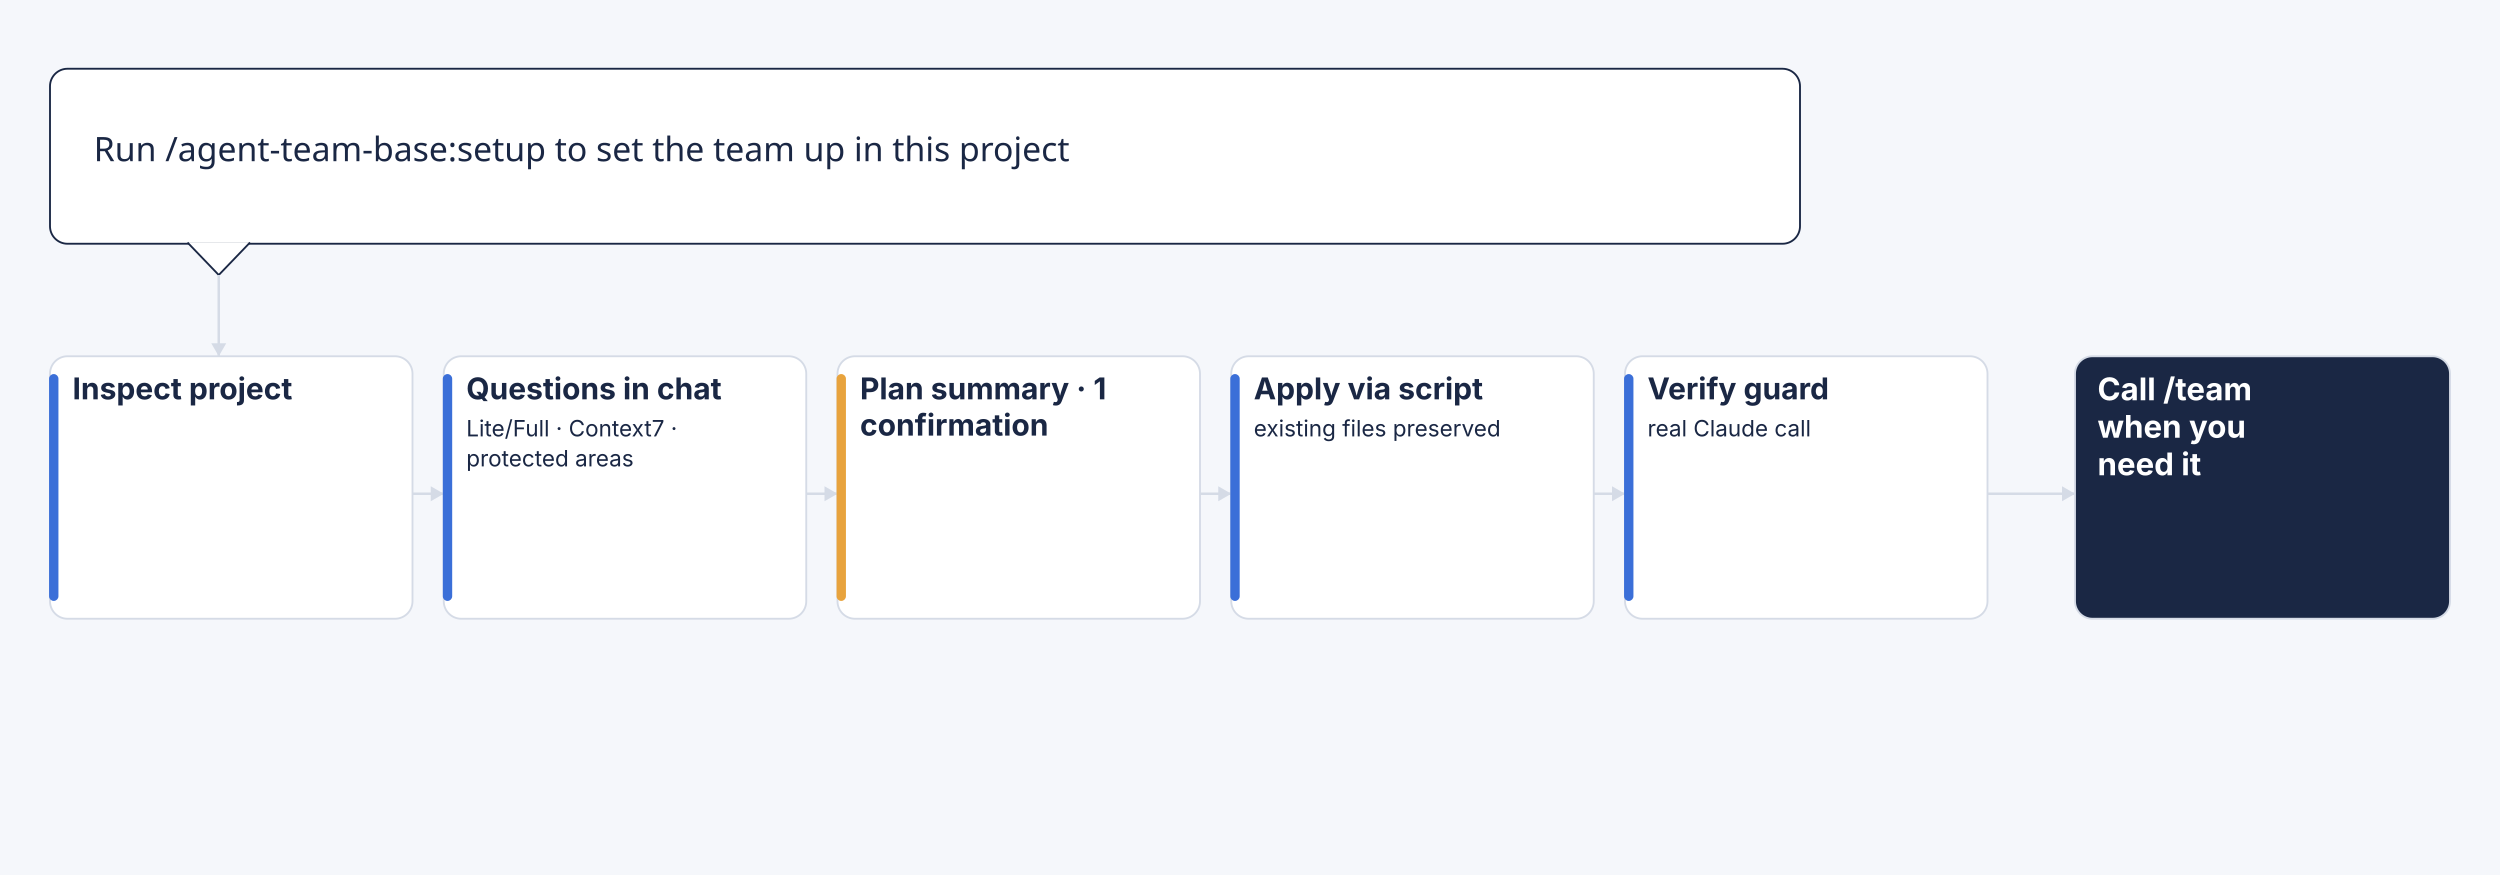
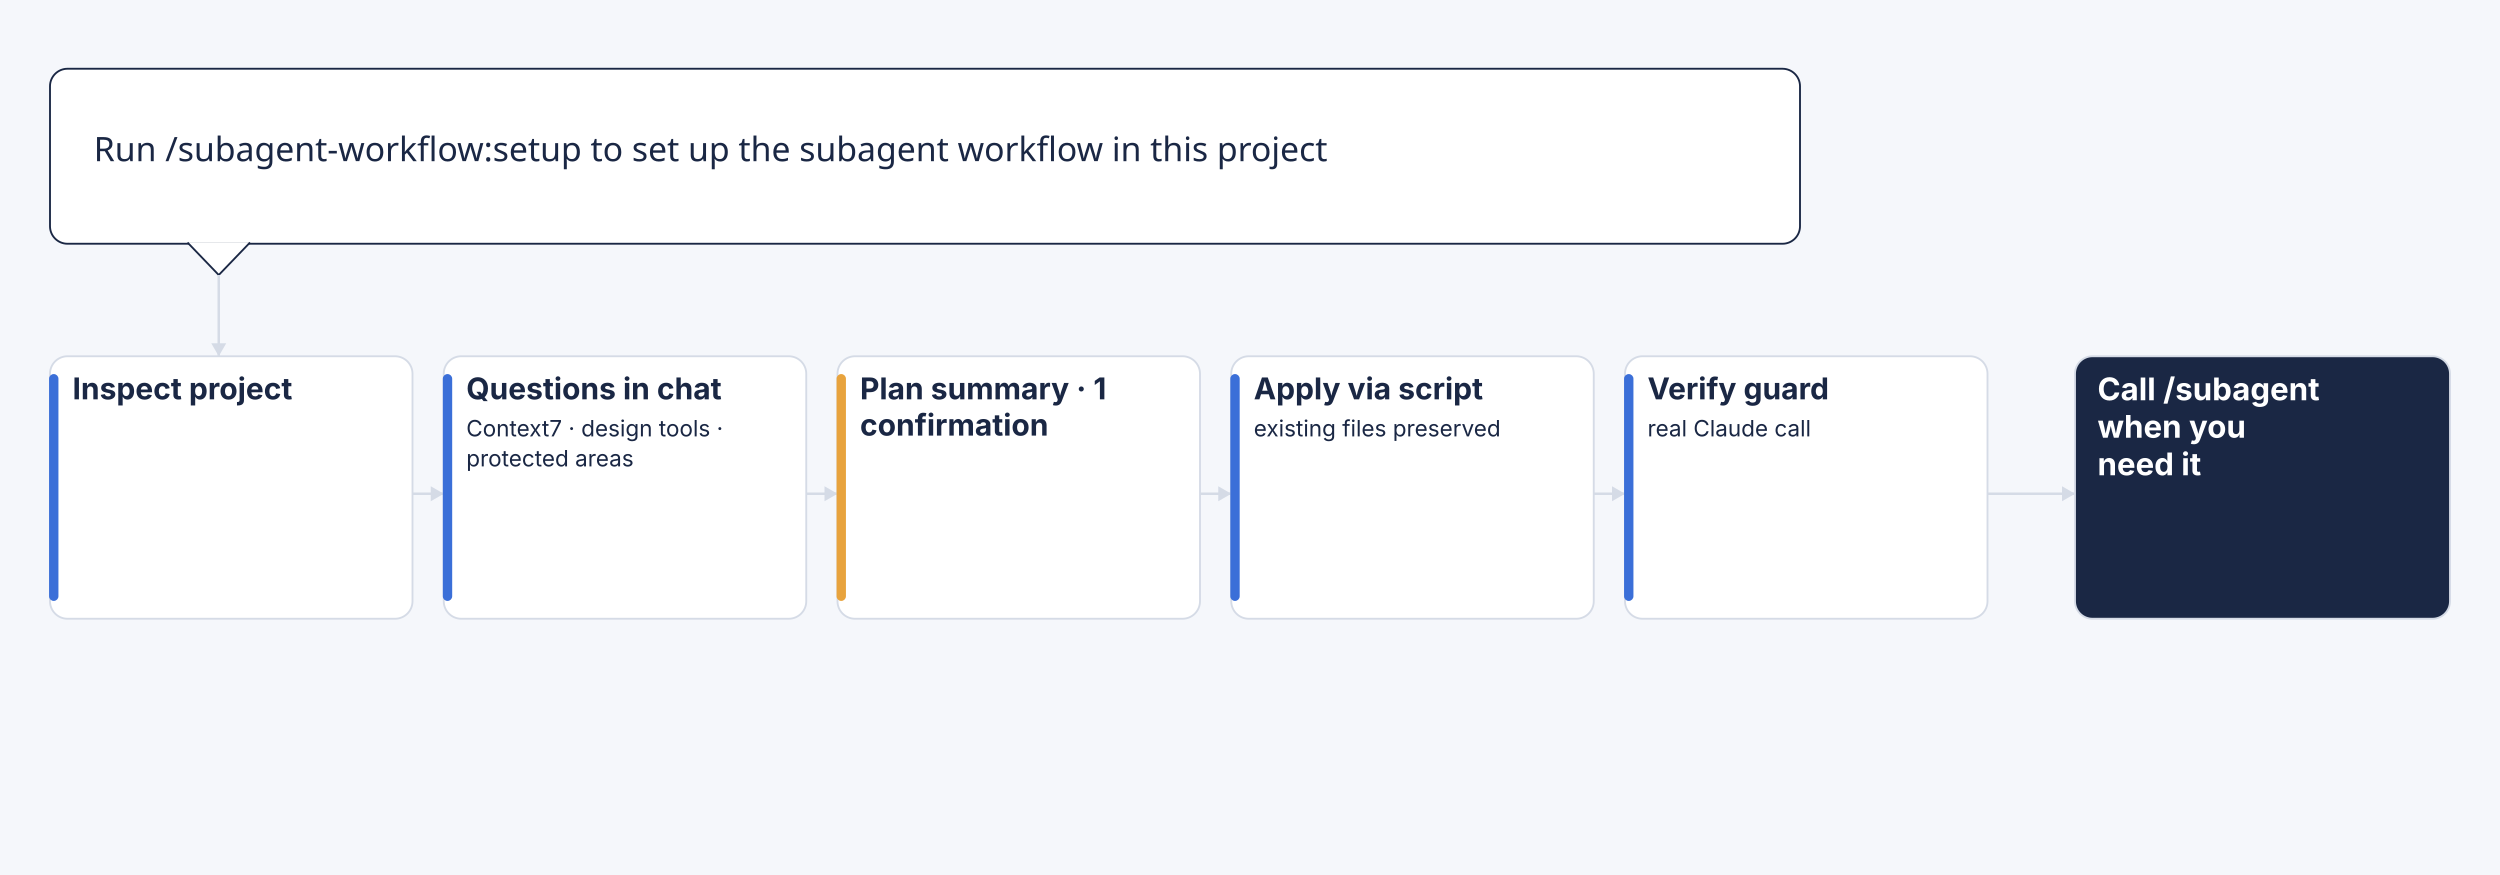
<svg xmlns="http://www.w3.org/2000/svg" width="2000" height="700" viewBox="0 0 2000 700">
  <rect width="2000" height="700" fill="#F5F7FB" />
  <rect x="40" y="55" width="1400" height="140" rx="14" fill="white" stroke="#1A2744" stroke-width="1.5" />
  <path d="M 150 194 L 175 220 L 200 194" fill="white" stroke="#1A2744" stroke-width="1.5" />
-   <text x="75" y="108" dominant-baseline="text-before-edge" font-family="Consolas, Noto Sans KR, sans-serif" font-size="27" font-weight="400" fill="#1A2744">Run /agent-team-base:setup to set the team up in this project</text>
+   <text x="75" y="108" dominant-baseline="text-before-edge" font-family="Consolas, Noto Sans KR, sans-serif" font-size="27" font-weight="400" fill="#1A2744">Run /subagent-workflow:setup to set up the subagent workflow in this project</text>
  <polyline points="175,220 175,285" fill="none" stroke="#D5DBE6" stroke-width="2" />
  <polygon points="175,285 169.0,274.608 181.0,274.608" fill="#D5DBE6" />
  <rect x="40" y="285" width="290" height="210" rx="14" fill="white" stroke="#D5DBE6" stroke-width="1.5" />
  <rect x="40" y="300" width="6" height="180" rx="3" fill="#3B6FD8" stroke="#3B6FD8" stroke-width="1.5" />
  <text x="58" y="302" dominant-baseline="text-before-edge" font-family="Inter, Noto Sans KR, sans-serif" font-size="24" font-weight="700" fill="#1A2744">Inspect project</text>
  <polyline points="330,395 355,395" fill="none" stroke="#D5DBE6" stroke-width="2" />
  <polygon points="355,395 344.608,401.0 344.608,389.0" fill="#D5DBE6" />
  <rect x="355" y="285" width="290" height="210" rx="14" fill="white" stroke="#D5DBE6" stroke-width="1.5" />
  <rect x="355" y="300" width="6" height="180" rx="3" fill="#3B6FD8" stroke="#3B6FD8" stroke-width="1.5" />
  <text x="373" y="302" dominant-baseline="text-before-edge" font-family="Inter, Noto Sans KR, sans-serif" font-size="24" font-weight="700" fill="#1A2744">Questions in chat</text>
-   <text x="373" y="336" dominant-baseline="text-before-edge" font-family="Inter, Noto Sans KR, sans-serif" font-size="18" font-weight="400" fill="#1A2744">Lite/Full · Context7 ·</text>
+   <text x="373" y="336" dominant-baseline="text-before-edge" font-family="Inter, Noto Sans KR, sans-serif" font-size="18" font-weight="400" fill="#1A2744">Context7 · design tools ·</text>
  <text x="373" y="360" dominant-baseline="text-before-edge" font-family="Inter, Noto Sans KR, sans-serif" font-size="18" font-weight="400" fill="#1A2744">protected areas</text>
  <polyline points="645,395 670,395" fill="none" stroke="#D5DBE6" stroke-width="2" />
  <polygon points="670,395 659.608,401.0 659.608,389.0" fill="#D5DBE6" />
  <rect x="670" y="285" width="290" height="210" rx="14" fill="white" stroke="#D5DBE6" stroke-width="1.5" />
  <rect x="670" y="300" width="6" height="180" rx="3" fill="#E8A33D" stroke="#E8A33D" stroke-width="1.5" />
  <text x="688" y="302" dominant-baseline="text-before-edge" font-family="Inter, Noto Sans KR, sans-serif" font-size="24" font-weight="700" fill="#1A2744">Plan summary · 1</text>
  <text x="688" y="331" dominant-baseline="text-before-edge" font-family="Inter, Noto Sans KR, sans-serif" font-size="24" font-weight="700" fill="#1A2744">confirmation</text>
  <polyline points="960,395 985,395" fill="none" stroke="#D5DBE6" stroke-width="2" />
  <polygon points="985,395 974.608,401.0 974.608,389.0" fill="#D5DBE6" />
  <rect x="985" y="285" width="290" height="210" rx="14" fill="white" stroke="#D5DBE6" stroke-width="1.5" />
  <rect x="985" y="300" width="6" height="180" rx="3" fill="#3B6FD8" stroke="#3B6FD8" stroke-width="1.5" />
  <text x="1003" y="302" dominant-baseline="text-before-edge" font-family="Inter, Noto Sans KR, sans-serif" font-size="24" font-weight="700" fill="#1A2744">Apply via script</text>
  <text x="1003" y="336" dominant-baseline="text-before-edge" font-family="Inter, Noto Sans KR, sans-serif" font-size="18" font-weight="400" fill="#1A2744">existing files preserved</text>
  <polyline points="1275,395 1300,395" fill="none" stroke="#D5DBE6" stroke-width="2" />
  <polygon points="1300,395 1289.608,401.0 1289.608,389.0" fill="#D5DBE6" />
  <rect x="1300" y="285" width="290" height="210" rx="14" fill="white" stroke="#D5DBE6" stroke-width="1.5" />
  <rect x="1300" y="300" width="6" height="180" rx="3" fill="#3B6FD8" stroke="#3B6FD8" stroke-width="1.5" />
  <text x="1318" y="302" dominant-baseline="text-before-edge" font-family="Inter, Noto Sans KR, sans-serif" font-size="24" font-weight="700" fill="#1A2744">Verify guard</text>
  <text x="1318" y="336" dominant-baseline="text-before-edge" font-family="Inter, Noto Sans KR, sans-serif" font-size="18" font-weight="400" fill="#1A2744">real Claude call</text>
  <polyline points="1590,395 1660,395" fill="none" stroke="#D5DBE6" stroke-width="2" />
  <polygon points="1660,395 1649.608,401.0 1649.608,389.0" fill="#D5DBE6" />
  <rect x="1660" y="285" width="300" height="210" rx="14" fill="#1A2744" stroke="#D5DBE6" stroke-width="1.5" />
-   <text x="1678" y="302" dominant-baseline="text-before-edge" font-family="Inter, Noto Sans KR, sans-serif" font-size="25" font-weight="700" fill="white">Call /team</text>
+   <text x="1678" y="302" dominant-baseline="text-before-edge" font-family="Inter, Noto Sans KR, sans-serif" font-size="25" font-weight="700" fill="white">Call /subagent</text>
  <text x="1678" y="332" dominant-baseline="text-before-edge" font-family="Inter, Noto Sans KR, sans-serif" font-size="25" font-weight="700" fill="white">when you</text>
  <text x="1678" y="362" dominant-baseline="text-before-edge" font-family="Inter, Noto Sans KR, sans-serif" font-size="25" font-weight="700" fill="white">need it</text>
</svg>
